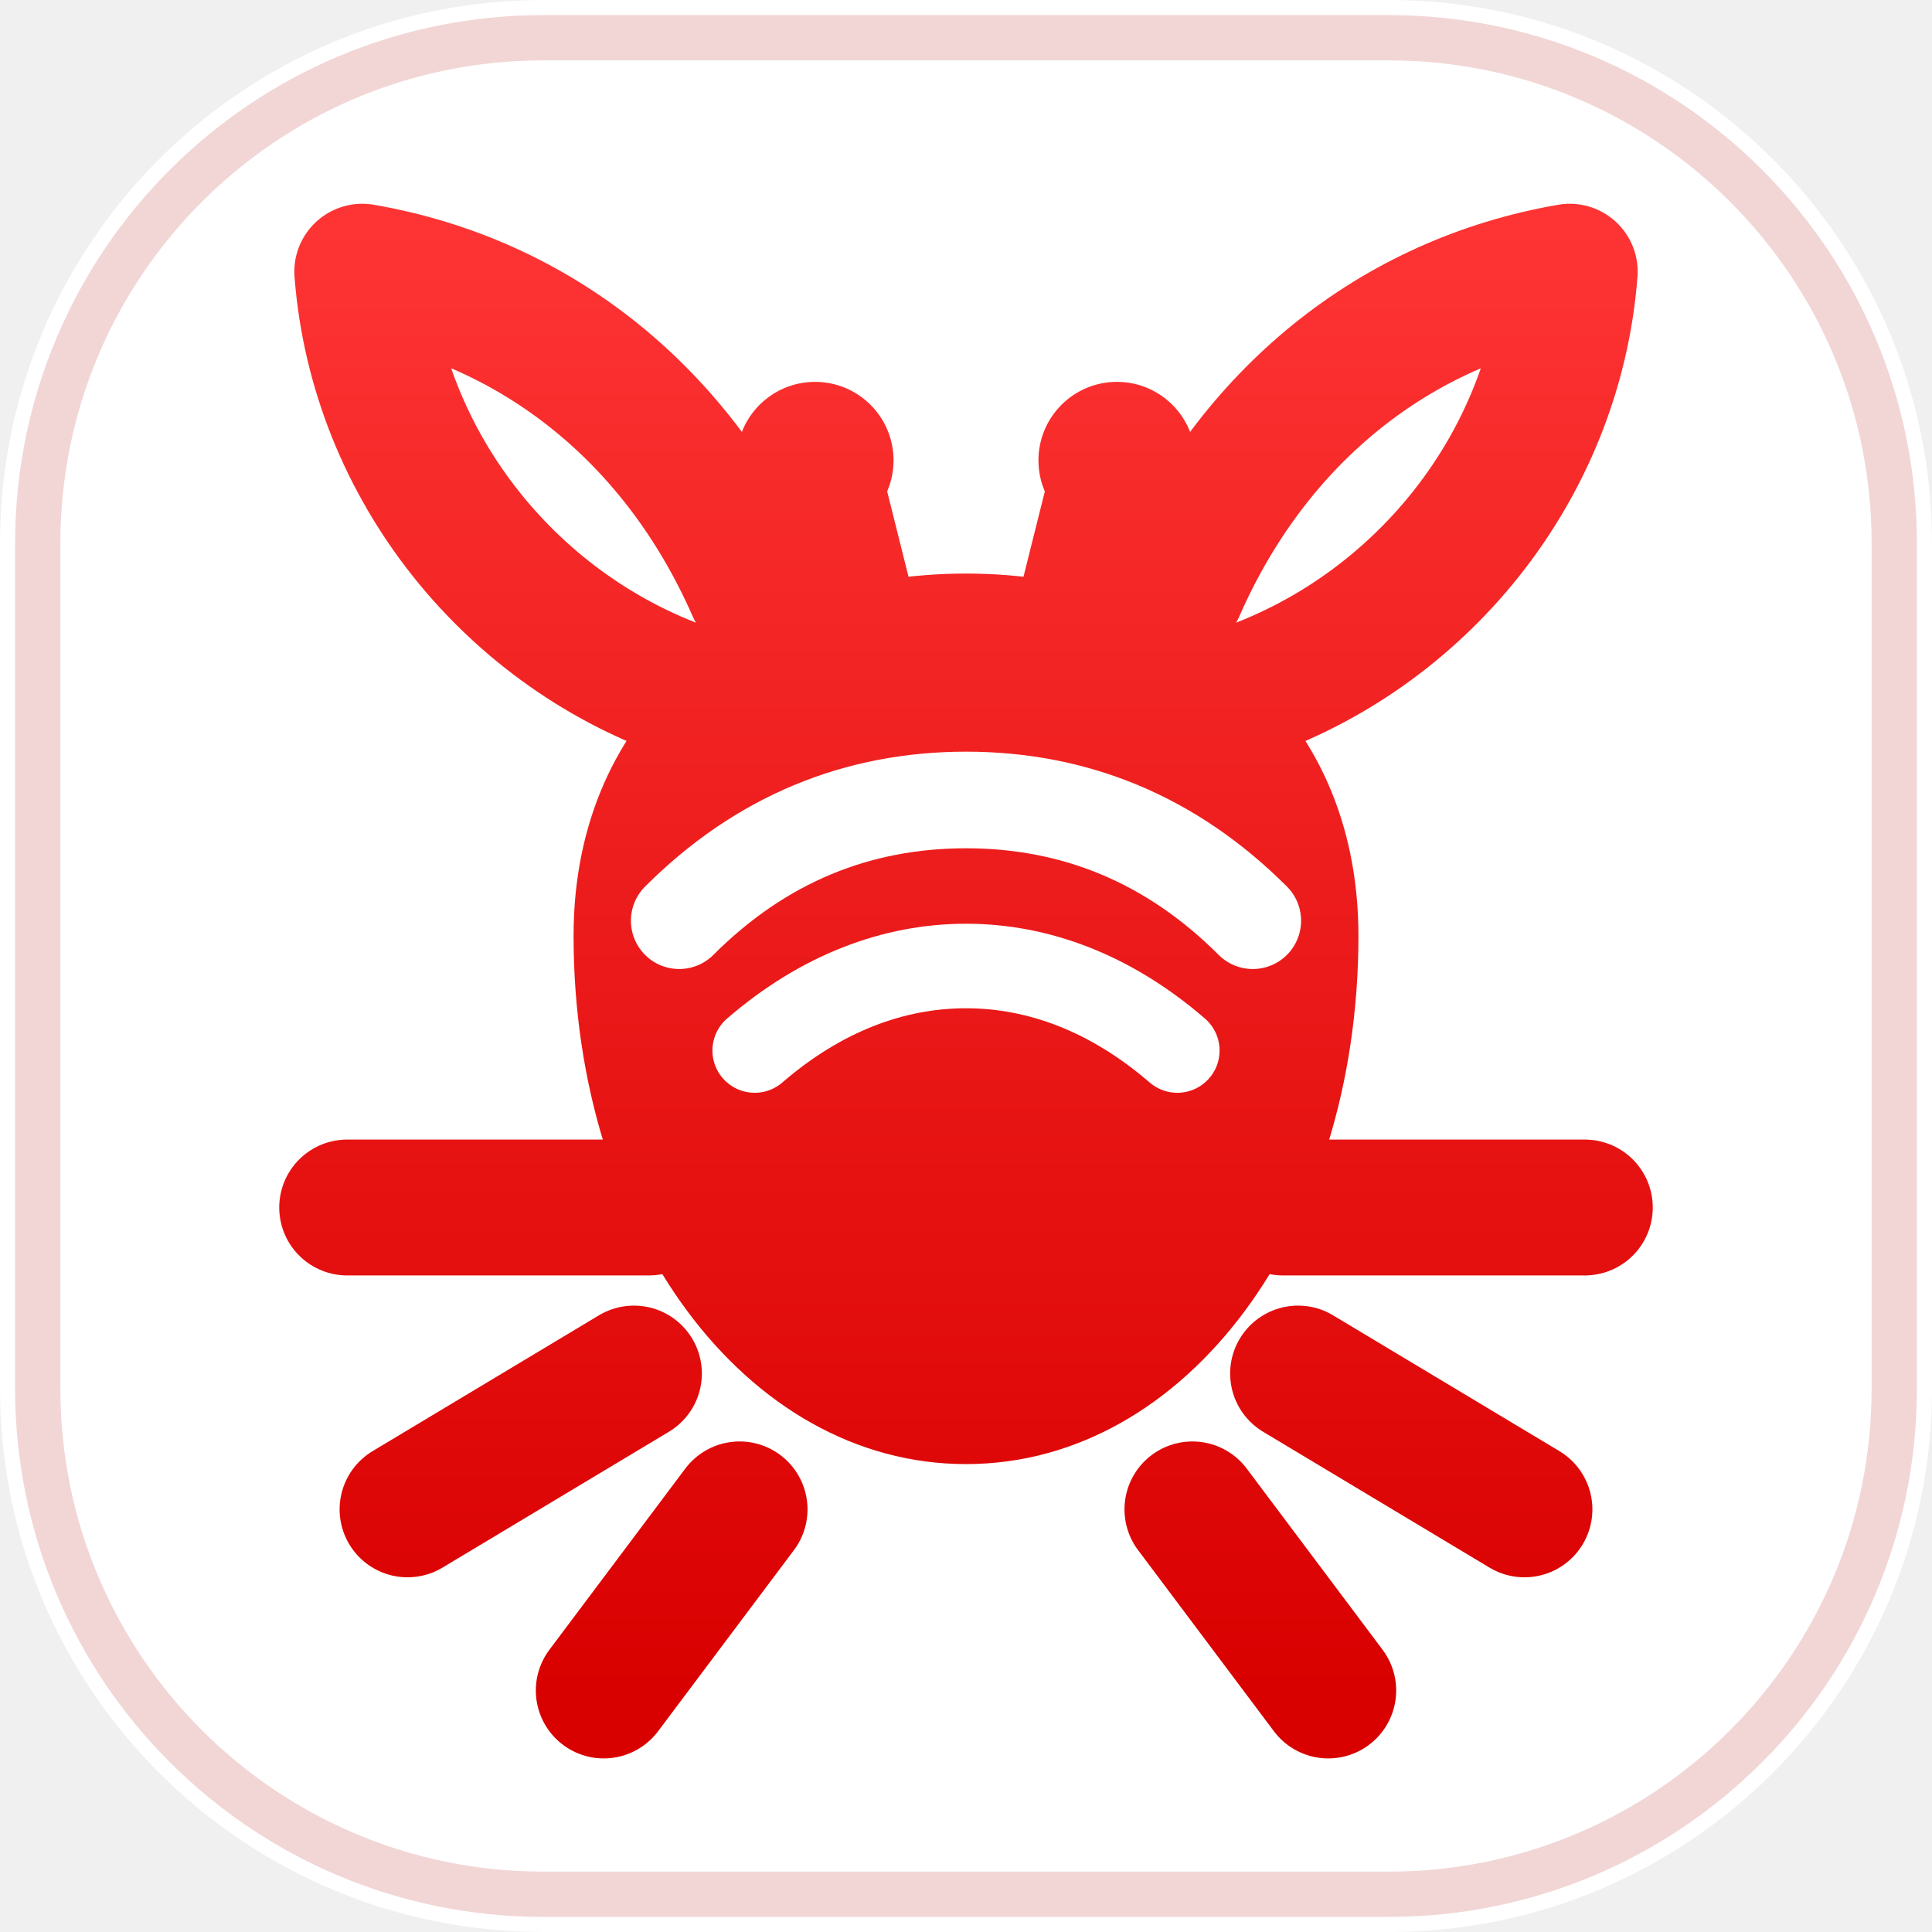
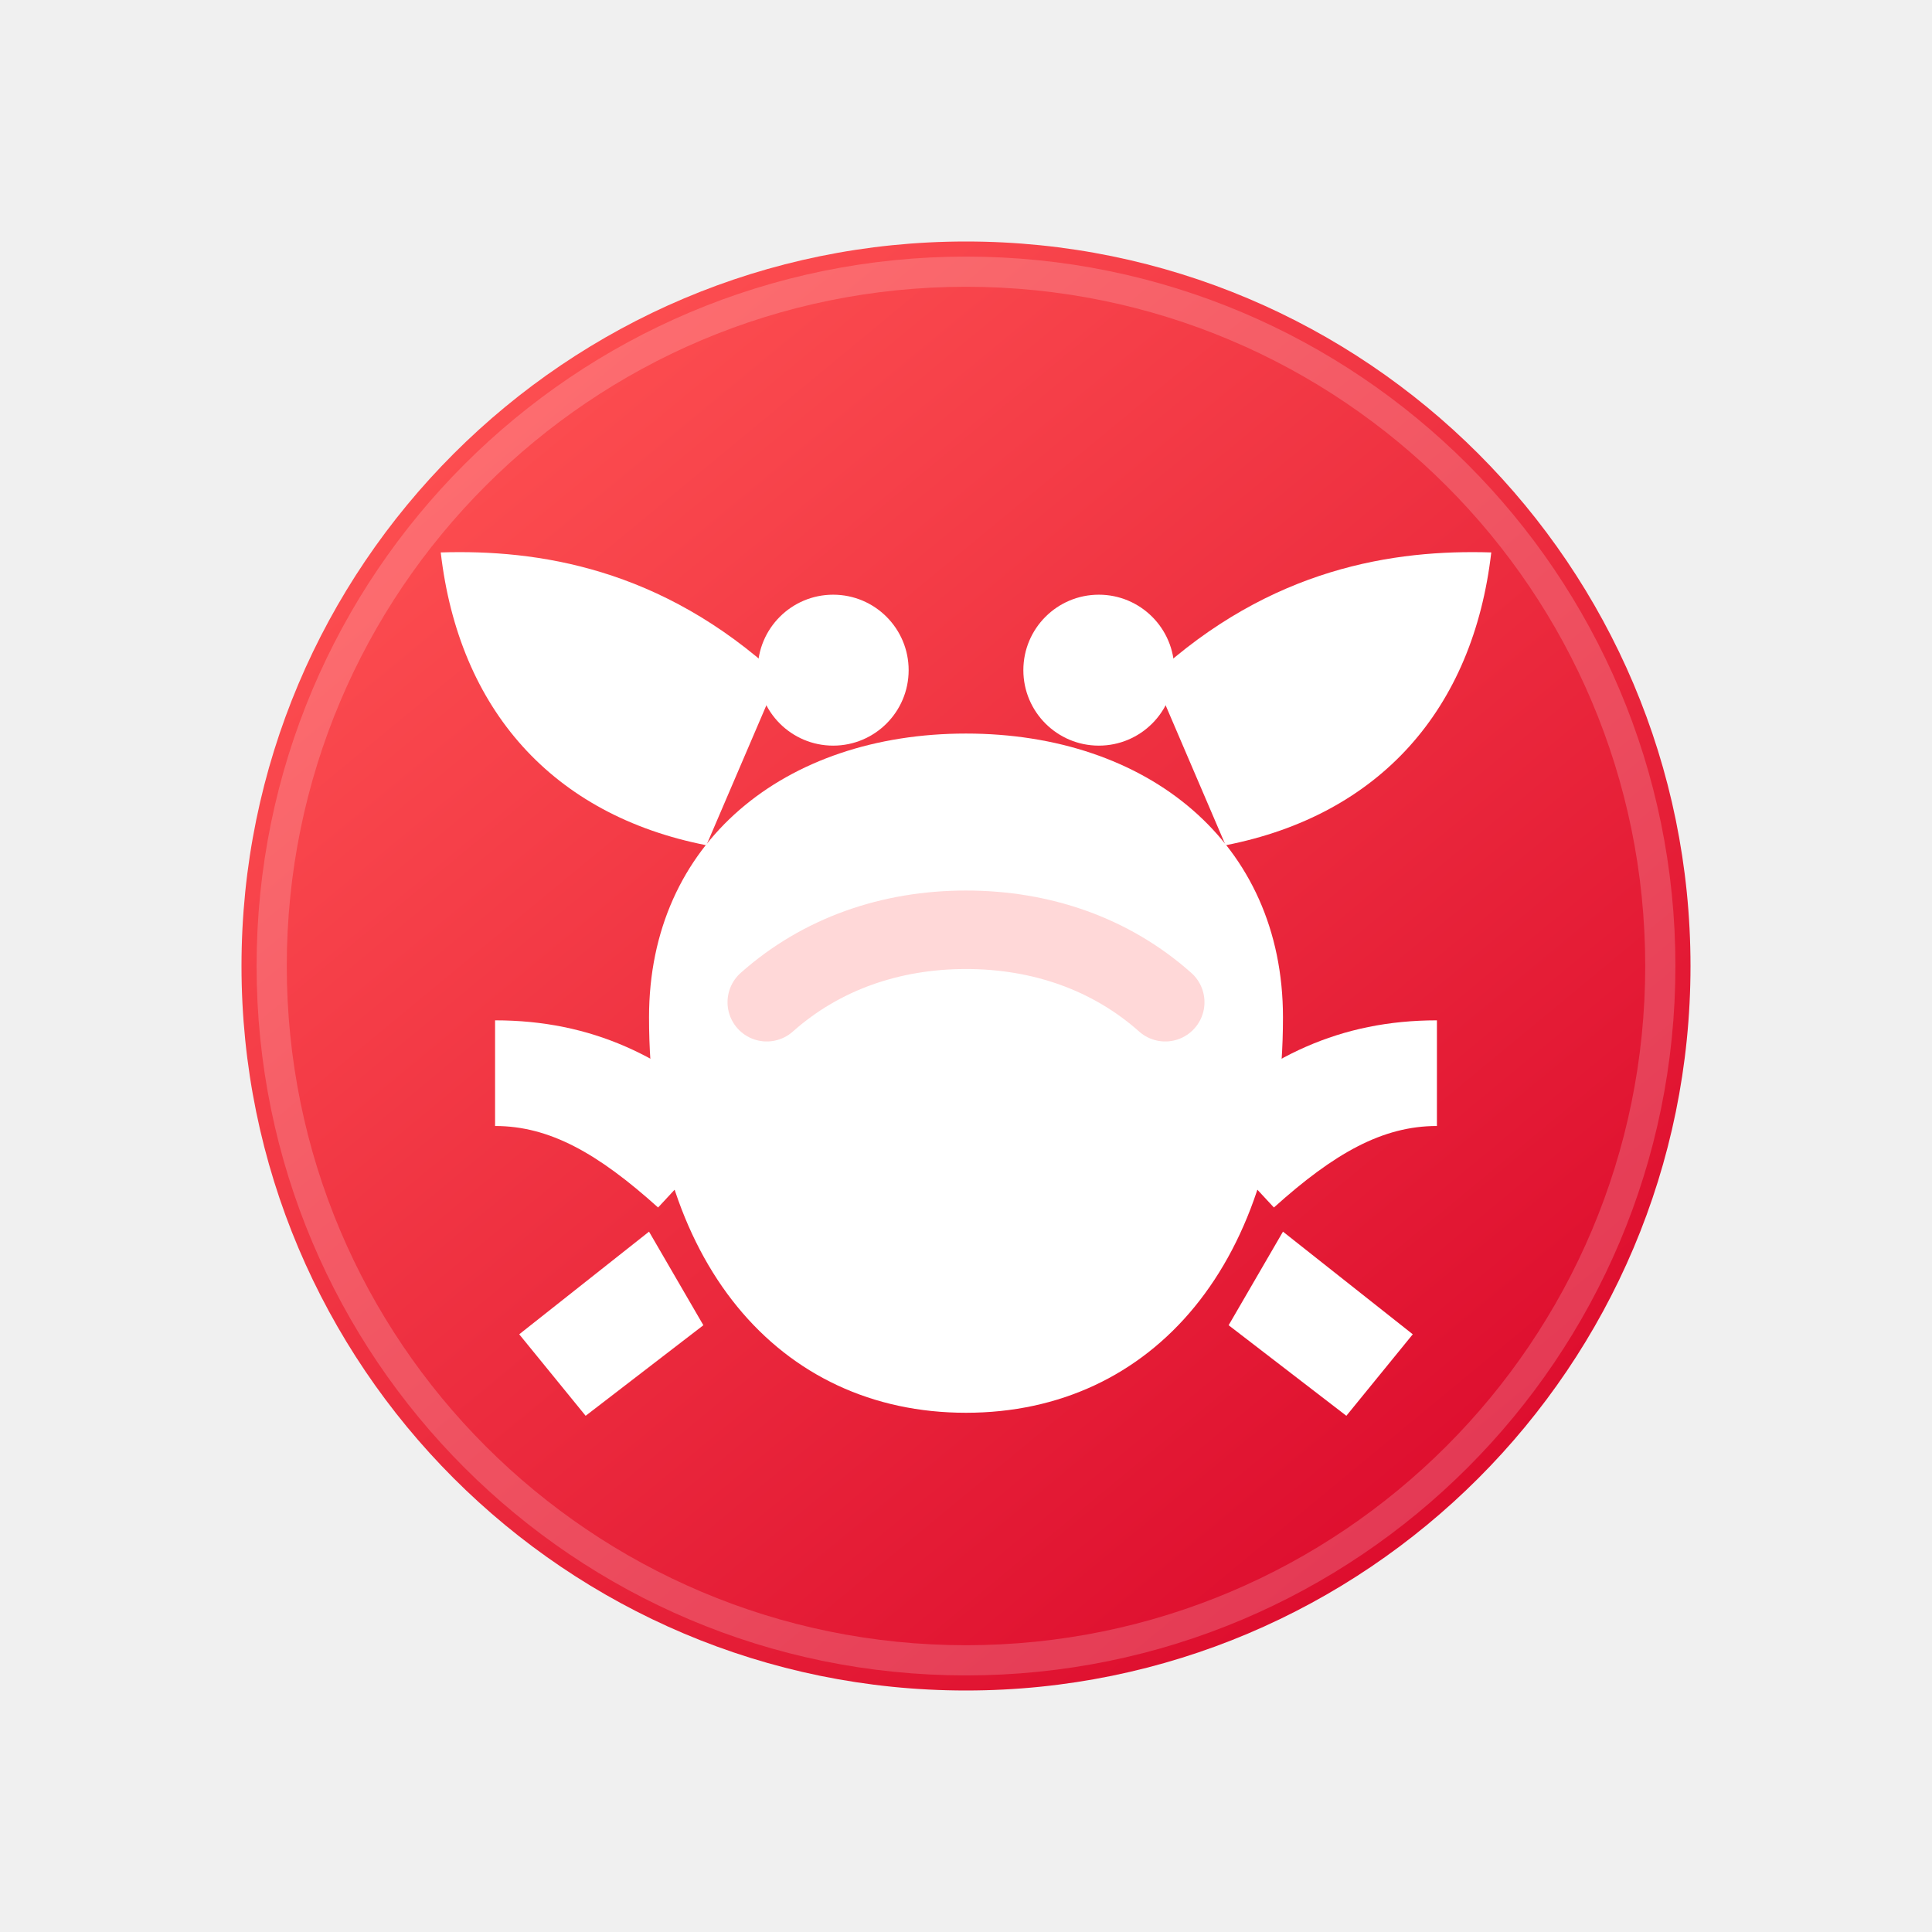
<svg xmlns="http://www.w3.org/2000/svg" width="64" height="64" viewBox="0 0 64 64" fill="none">
  <defs>
-     <linearGradient id="crab-red" x1="32" y1="6" x2="32" y2="56" gradientUnits="userSpaceOnUse">
-       <stop offset="0%" stop-color="#FF3535" />
-       <stop offset="100%" stop-color="#D90000" />
+     <linearGradient id="badge" x1="14" y1="10" x2="52" y2="56" gradientUnits="userSpaceOnUse">
+       <stop offset="0%" stop-color="#FF5353" />
+       <stop offset="100%" stop-color="#D90429" />
    </linearGradient>
  </defs>
-   <rect width="64" height="64" rx="18" fill="#FFFFFF" />
-   <rect x="1.25" y="1.25" width="61.5" height="61.5" rx="16.75" stroke="#F2D6D6" stroke-width="1.5" />
-   <g stroke="url(#crab-red)" stroke-width="4.5" stroke-linecap="round" stroke-linejoin="round">
-     <path d="M23 23C17 21 12.5 15.5 12 9C17.8 10 22.5 13.8 25 19.5" fill="none" />
-     <path d="M41 23C47 21 51.5 15.5 52 9C46.2 10 41.5 13.8 39 19.5" fill="none" />
-     <path d="M21.5 40H11.5" fill="none" />
-     <path d="M21 45.5L13.5 50" fill="none" />
-     <path d="M24.5 50L20 56" fill="none" />
-     <path d="M42.5 40H52.5" fill="none" />
-     <path d="M43 45.5L50.5 50" fill="none" />
-     <path d="M39.5 50L44 56" fill="none" />
-     <path d="M28 20L27 16" fill="none" />
-     <path d="M36 20L37 16" fill="none" />
+   <circle cx="32" cy="32" r="24" fill="url(#badge)" />
+   <circle cx="32" cy="32" r="23" stroke="#FFFFFF" stroke-opacity="0.18" />
+   <g fill="#FFFFFF">
+     <path d="M25.8 22.4C21.9 18.8 17.8 18.2 14.6 18.3C15.2 23.5 18.3 27 23.4 28L25.8 22.4Z" />
+     <path d="M38.2 22.4C42.1 18.8 46.2 18.2 49.4 18.3C48.8 23.5 45.7 27 40.6 28L38.2 22.4Z" />
+     <circle cx="27.6" cy="22.2" r="2.5" />
+     <circle cx="36.4" cy="22.2" r="2.5" />
+     <path d="M21.5 33.7C21.5 27.9 26 24.3 32 24.3C38 24.3 42.5 27.9 42.5 33.7C42.5 41.8 38.2 46.8 32 46.8C25.8 46.8 21.5 41.8 21.5 33.7Z" />
+     <path d="M16.4 33.8C19.6 33.8 22.1 35 24.4 37.2L21.8 40C19.8 38.2 18.2 37.3 16.4 37.3V33.8Z" />
+     <path d="M47.6 33.8C44.4 33.8 41.9 35 39.6 37.2L42.2 40C44.2 38.2 45.8 37.3 47.6 37.3V33.8Z" />
+     <path d="M21.5 40.8L17.2 44.2L19.4 46.9L23.3 43.9L21.5 40.8Z" />
+     <path d="M42.5 40.8L46.8 44.2L44.6 46.9L40.7 43.9L42.5 40.8Z" />
  </g>
-   <circle cx="27" cy="15.25" r="2.6" fill="url(#crab-red)" />
-   <circle cx="37" cy="15.25" r="2.6" fill="url(#crab-red)" />
-   <path d="M19 31C19 23.5 24.7 19 32 19C39.3 19 45 23.5 45 31C45 40.8 39.3 48.5 32 48.5C24.7 48.5 19 40.8 19 31Z" fill="url(#crab-red)" />
-   <path d="M22.5 30.5C25.2 27.8 28.4 26.5 32 26.5C35.6 26.5 38.8 27.8 41.5 30.5" stroke="#FFFFFF" stroke-width="3.2" stroke-linecap="round" />
-   <path d="M25 34.8C27.2 32.9 29.6 32 32 32C34.4 32 36.8 32.9 39 34.8" stroke="#FFFFFF" stroke-width="2.8" stroke-linecap="round" />
+   <path d="M25.4 33.2C27.2 31.6 29.5 30.8 32 30.8C34.5 30.8 36.8 31.6 38.6 33.2" stroke="#FFD8D8" stroke-width="2.6" stroke-linecap="round" />
</svg>
